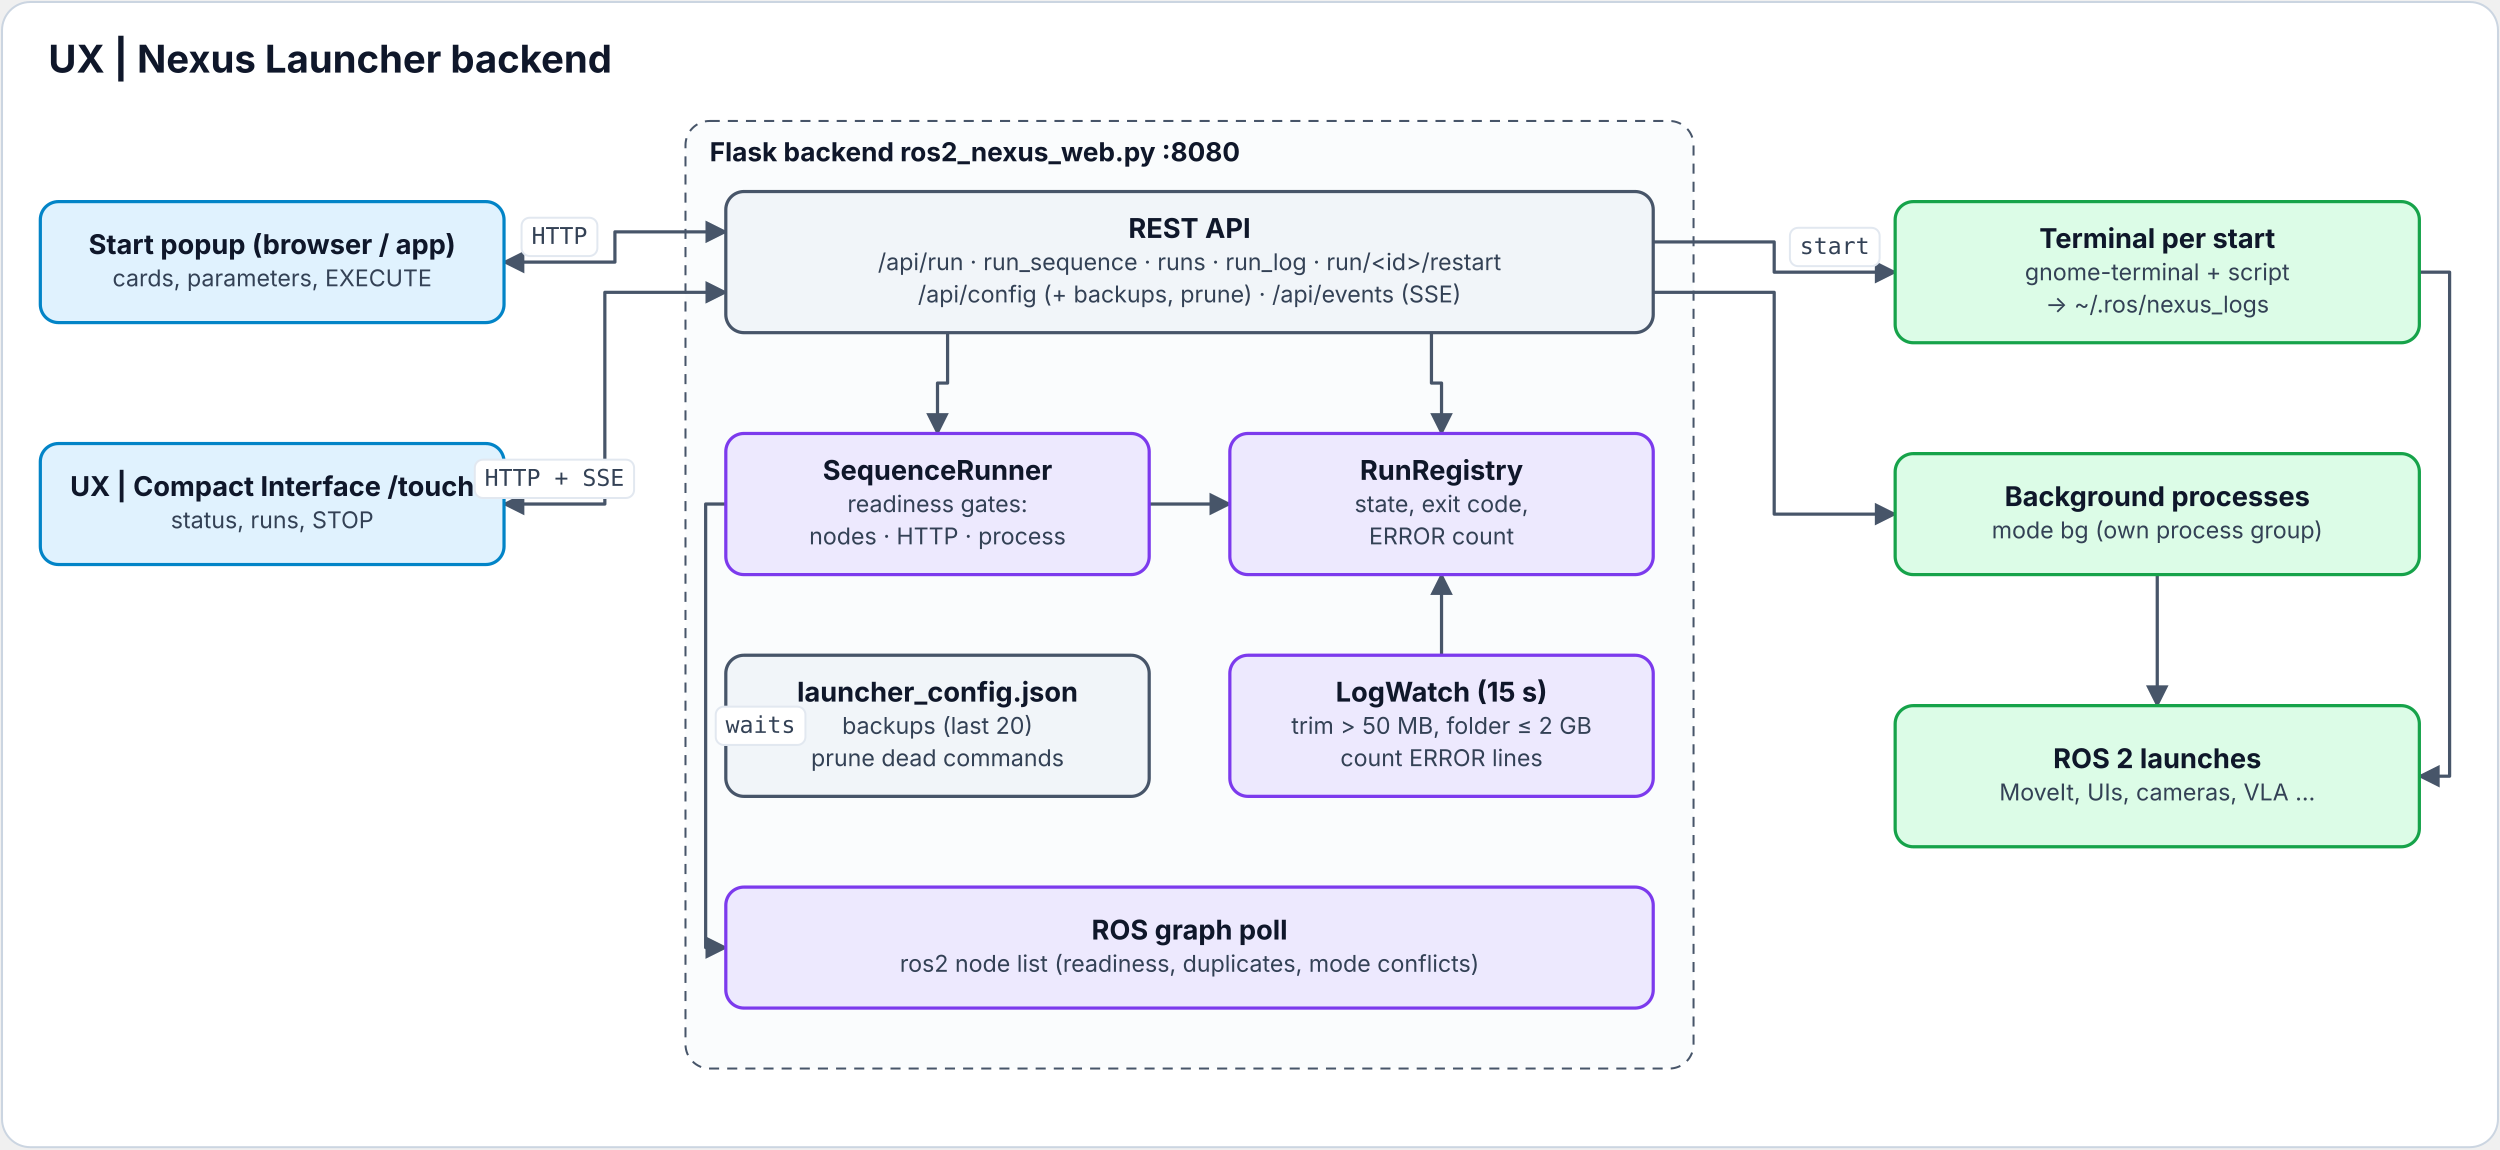
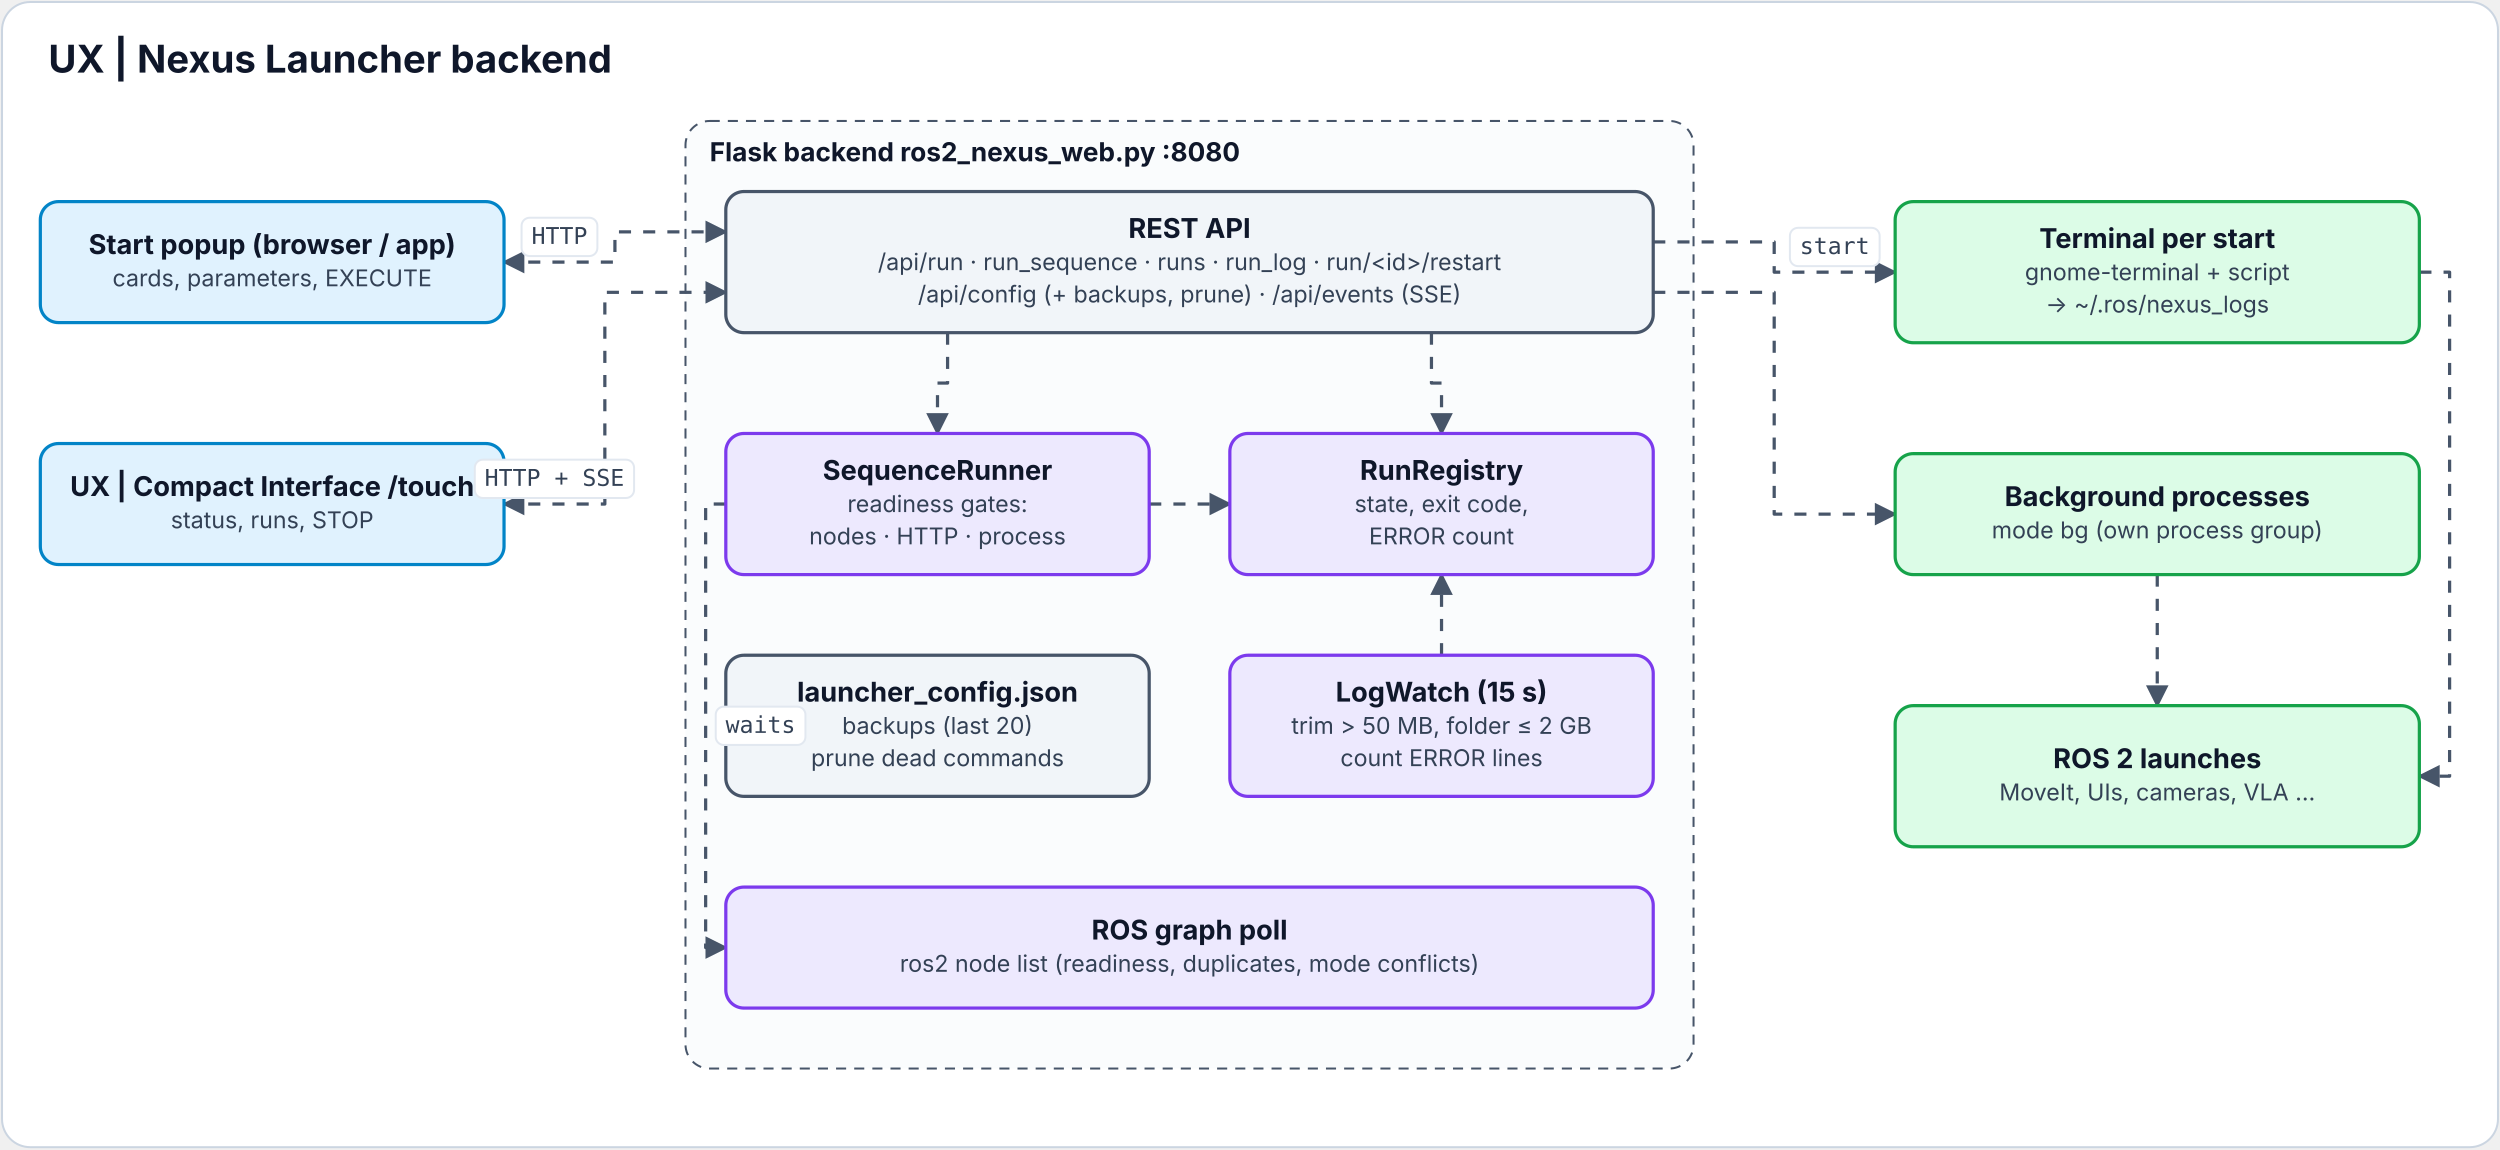
<svg xmlns="http://www.w3.org/2000/svg" viewBox="0 0 1240 570" width="1240" height="570" role="img" aria-label="UX | Nexus Launcher backend">
  <defs>
    <marker id="a" viewBox="0 0 10 10" refX="9" refY="5" markerWidth="7" markerHeight="7" orient="auto-start-reverse">
      <path d="M0,0 L10,5 L0,10 z" fill="#475569" />
    </marker>
  </defs>
  <rect x="1" y="1" width="1238" height="568" rx="14" fill="#ffffff" stroke="#cbd5e1" />
  <text x="24" y="36" font-family="Inter, Segoe UI, Helvetica, Arial, sans-serif" font-size="19" font-weight="700" fill="#0f172a">UX | Nexus Launcher backend</text>
  <rect x="340" y="60" width="500" height="470" rx="12" fill="#f1f5f9" fill-opacity="0.35" stroke="#475569" stroke-dasharray="5 4" />
  <text x="352" y="80" font-family="Inter, Segoe UI, Helvetica, Arial, sans-serif" font-size="13" font-weight="700" fill="#0f172a">Flask backend  ros2_nexus_web.py  :8080</text>
  <path d="M250.0,130.0 L305.0,130.0 L305.0,115.0 L360.0,115.0" fill="none" stroke="#475569" stroke-width="1.6" stroke-linejoin="round" marker-end="url(#a)" marker-start="url(#a)" />
  <path d="M250.0,250.0 L300.0,250.0 L300.0,145.0 L360.0,145.0" fill="none" stroke="#475569" stroke-width="1.6" stroke-linejoin="round" marker-end="url(#a)" marker-start="url(#a)" />
  <path d="M470.0,165.0 L470.0,190.0 L465.0,190.0 L465.0,215.0" fill="none" stroke="#475569" stroke-width="1.6" stroke-linejoin="round" marker-end="url(#a)" />
  <path d="M710.0,165.0 L710.0,190.0 L715.0,190.0 L715.0,215.0" fill="none" stroke="#475569" stroke-width="1.6" stroke-linejoin="round" marker-end="url(#a)" />
  <path d="M570.0,250.0 L590.0,250.0 L610.0,250.0" fill="none" stroke="#475569" stroke-width="1.6" stroke-linejoin="round" marker-end="url(#a)" />
  <path d="M360.0,250.0 L350.0,250.0 L350.0,470.0 L360.0,470.0" fill="none" stroke="#475569" stroke-width="1.6" stroke-linejoin="round" marker-end="url(#a)" />
  <path d="M715.0,325.0 L715.0,305.0 L715.0,285.0" fill="none" stroke="#475569" stroke-width="1.6" stroke-linejoin="round" marker-end="url(#a)" />
  <path d="M820.0,120.0 L880.0,120.0 L880.0,135.0 L940.0,135.0" fill="none" stroke="#475569" stroke-width="1.6" stroke-linejoin="round" marker-end="url(#a)" />
  <path d="M820.0,145.0 L880.0,145.0 L880.0,255.0 L940.0,255.0" fill="none" stroke="#475569" stroke-width="1.6" stroke-linejoin="round" marker-end="url(#a)" />
  <path d="M1200.0,135.0 L1215.0,135.0 L1215.0,385.0 L1200.0,385.0" fill="none" stroke="#475569" stroke-width="1.6" stroke-linejoin="round" marker-end="url(#a)" />
  <path d="M1070.0,285.0 L1070.0,320.0 L1070.0,350.0" fill="none" stroke="#475569" stroke-width="1.6" stroke-linejoin="round" marker-end="url(#a)" />
-   <rect x="20" y="100" width="230" height="60" rx="9" fill="#e0f2fe" stroke="#0284c7" stroke-width="1.6" />
-   <text x="135.0" y="126.0" font-family="Inter, Segoe UI, Helvetica, Arial, sans-serif" font-size="13.5" font-weight="700" text-anchor="middle" fill="#0f172a">Start popup (browser / app)</text>
-   <text x="135.0" y="142.0" font-family="Inter, Segoe UI, Helvetica, Arial, sans-serif" font-size="11.5" text-anchor="middle" fill="#334155">cards, parameters, EXECUTE</text>
-   <rect x="20" y="220" width="230" height="60" rx="9" fill="#e0f2fe" stroke="#0284c7" stroke-width="1.6" />
-   <text x="135.0" y="246.0" font-family="Inter, Segoe UI, Helvetica, Arial, sans-serif" font-size="13.5" font-weight="700" text-anchor="middle" fill="#0f172a">UX | Compact Interface /touch</text>
-   <text x="135.0" y="262.0" font-family="Inter, Segoe UI, Helvetica, Arial, sans-serif" font-size="11.5" text-anchor="middle" fill="#334155">status, runs, STOP</text>
-   <rect x="360" y="95" width="460" height="70" rx="9" fill="#f1f5f9" stroke="#475569" stroke-width="1.6" />
-   <text x="590.0" y="118.0" font-family="Inter, Segoe UI, Helvetica, Arial, sans-serif" font-size="13.5" font-weight="700" text-anchor="middle" fill="#0f172a">REST API</text>
-   <text x="590.0" y="134.0" font-family="Inter, Segoe UI, Helvetica, Arial, sans-serif" font-size="11.5" text-anchor="middle" fill="#334155">/api/run · run_sequence · runs · run_log · run/&lt;id&gt;/restart</text>
-   <text x="590.0" y="150.0" font-family="Inter, Segoe UI, Helvetica, Arial, sans-serif" font-size="11.5" text-anchor="middle" fill="#334155">/api/config (+ backups, prune) · /api/events (SSE)</text>
-   <rect x="360" y="215" width="210" height="70" rx="9" fill="#ede9fe" stroke="#7c3aed" stroke-width="1.6" />
-   <text x="465.0" y="238.0" font-family="Inter, Segoe UI, Helvetica, Arial, sans-serif" font-size="13.5" font-weight="700" text-anchor="middle" fill="#0f172a">SequenceRunner</text>
-   <text x="465.0" y="254.0" font-family="Inter, Segoe UI, Helvetica, Arial, sans-serif" font-size="11.5" text-anchor="middle" fill="#334155">readiness gates:</text>
-   <text x="465.0" y="270.0" font-family="Inter, Segoe UI, Helvetica, Arial, sans-serif" font-size="11.5" text-anchor="middle" fill="#334155">nodes · HTTP · process</text>
-   <rect x="610" y="215" width="210" height="70" rx="9" fill="#ede9fe" stroke="#7c3aed" stroke-width="1.6" />
-   <text x="715.0" y="238.0" font-family="Inter, Segoe UI, Helvetica, Arial, sans-serif" font-size="13.5" font-weight="700" text-anchor="middle" fill="#0f172a">RunRegistry</text>
-   <text x="715.0" y="254.0" font-family="Inter, Segoe UI, Helvetica, Arial, sans-serif" font-size="11.5" text-anchor="middle" fill="#334155">state, exit code,</text>
-   <text x="715.0" y="270.0" font-family="Inter, Segoe UI, Helvetica, Arial, sans-serif" font-size="11.5" text-anchor="middle" fill="#334155">ERROR count</text>
-   <rect x="610" y="325" width="210" height="70" rx="9" fill="#ede9fe" stroke="#7c3aed" stroke-width="1.6" />
-   <text x="715.0" y="348.0" font-family="Inter, Segoe UI, Helvetica, Arial, sans-serif" font-size="13.5" font-weight="700" text-anchor="middle" fill="#0f172a">LogWatch (15 s)</text>
-   <text x="715.0" y="364.0" font-family="Inter, Segoe UI, Helvetica, Arial, sans-serif" font-size="11.5" text-anchor="middle" fill="#334155">trim &gt; 50 MB, folder ≤ 2 GB</text>
-   <text x="715.0" y="380.0" font-family="Inter, Segoe UI, Helvetica, Arial, sans-serif" font-size="11.5" text-anchor="middle" fill="#334155">count ERROR lines</text>
-   <rect x="360" y="325" width="210" height="70" rx="9" fill="#f1f5f9" stroke="#475569" stroke-width="1.6" />
-   <text x="465.0" y="348.0" font-family="Inter, Segoe UI, Helvetica, Arial, sans-serif" font-size="13.5" font-weight="700" text-anchor="middle" fill="#0f172a">launcher_config.json</text>
-   <text x="465.0" y="364.0" font-family="Inter, Segoe UI, Helvetica, Arial, sans-serif" font-size="11.5" text-anchor="middle" fill="#334155">backups (last 20)</text>
-   <text x="465.0" y="380.0" font-family="Inter, Segoe UI, Helvetica, Arial, sans-serif" font-size="11.5" text-anchor="middle" fill="#334155">prune dead commands</text>
-   <rect x="360" y="440" width="460" height="60" rx="9" fill="#ede9fe" stroke="#7c3aed" stroke-width="1.6" />
-   <text x="590.0" y="466.0" font-family="Inter, Segoe UI, Helvetica, Arial, sans-serif" font-size="13.5" font-weight="700" text-anchor="middle" fill="#0f172a">ROS graph poll</text>
-   <text x="590.0" y="482.0" font-family="Inter, Segoe UI, Helvetica, Arial, sans-serif" font-size="11.5" text-anchor="middle" fill="#334155">ros2 node list (readiness, duplicates, mode conflicts)</text>
-   <rect x="940" y="100" width="260" height="70" rx="9" fill="#dcfce7" stroke="#16a34a" stroke-width="1.6" />
-   <text x="1070.0" y="123.0" font-family="Inter, Segoe UI, Helvetica, Arial, sans-serif" font-size="13.5" font-weight="700" text-anchor="middle" fill="#0f172a">Terminal per start</text>
-   <text x="1070.0" y="139.0" font-family="Inter, Segoe UI, Helvetica, Arial, sans-serif" font-size="11.5" text-anchor="middle" fill="#334155">gnome-terminal + script</text>
-   <text x="1070.0" y="155.0" font-family="Inter, Segoe UI, Helvetica, Arial, sans-serif" font-size="11.5" text-anchor="middle" fill="#334155">→ ~/.ros/nexus_logs</text>
-   <rect x="940" y="225" width="260" height="60" rx="9" fill="#dcfce7" stroke="#16a34a" stroke-width="1.6" />
-   <text x="1070.0" y="251.0" font-family="Inter, Segoe UI, Helvetica, Arial, sans-serif" font-size="13.5" font-weight="700" text-anchor="middle" fill="#0f172a">Background processes</text>
-   <text x="1070.0" y="267.0" font-family="Inter, Segoe UI, Helvetica, Arial, sans-serif" font-size="11.5" text-anchor="middle" fill="#334155">mode bg (own process group)</text>
-   <rect x="940" y="350" width="260" height="70" rx="9" fill="#dcfce7" stroke="#16a34a" stroke-width="1.6" />
-   <text x="1070.0" y="381.0" font-family="Inter, Segoe UI, Helvetica, Arial, sans-serif" font-size="13.5" font-weight="700" text-anchor="middle" fill="#0f172a">ROS 2 launches</text>
-   <text x="1070.0" y="397.0" font-family="Inter, Segoe UI, Helvetica, Arial, sans-serif" font-size="11.5" text-anchor="middle" fill="#334155">MoveIt, UIs, cameras, VLA …</text>
+   <g class="node">
+     <rect x="20" y="100" width="230" height="60" rx="9" fill="#e0f2fe" stroke="#0284c7" stroke-width="1.6" />
+     <text x="135.0" y="126.0" font-family="Inter, Segoe UI, Helvetica, Arial, sans-serif" font-size="13.5" font-weight="700" text-anchor="middle" fill="#0f172a">Start popup (browser / app)</text>
+     <text x="135.0" y="142.0" font-family="Inter, Segoe UI, Helvetica, Arial, sans-serif" font-size="11.5" text-anchor="middle" fill="#334155">cards, parameters, EXECUTE</text>
+   </g>
+   <g class="node">
+     <rect x="20" y="220" width="230" height="60" rx="9" fill="#e0f2fe" stroke="#0284c7" stroke-width="1.6" />
+     <text x="135.0" y="246.0" font-family="Inter, Segoe UI, Helvetica, Arial, sans-serif" font-size="13.5" font-weight="700" text-anchor="middle" fill="#0f172a">UX | Compact Interface /touch</text>
+     <text x="135.0" y="262.0" font-family="Inter, Segoe UI, Helvetica, Arial, sans-serif" font-size="11.5" text-anchor="middle" fill="#334155">status, runs, STOP</text>
+   </g>
+   <g class="node">
+     <rect x="360" y="95" width="460" height="70" rx="9" fill="#f1f5f9" stroke="#475569" stroke-width="1.6" />
+     <text x="590.0" y="118.0" font-family="Inter, Segoe UI, Helvetica, Arial, sans-serif" font-size="13.5" font-weight="700" text-anchor="middle" fill="#0f172a">REST API</text>
+     <text x="590.0" y="134.0" font-family="Inter, Segoe UI, Helvetica, Arial, sans-serif" font-size="11.5" text-anchor="middle" fill="#334155">/api/run · run_sequence · runs · run_log · run/&lt;id&gt;/restart</text>
+     <text x="590.0" y="150.0" font-family="Inter, Segoe UI, Helvetica, Arial, sans-serif" font-size="11.5" text-anchor="middle" fill="#334155">/api/config (+ backups, prune) · /api/events (SSE)</text>
+   </g>
+   <g class="node">
+     <rect x="360" y="215" width="210" height="70" rx="9" fill="#ede9fe" stroke="#7c3aed" stroke-width="1.6" />
+     <text x="465.0" y="238.0" font-family="Inter, Segoe UI, Helvetica, Arial, sans-serif" font-size="13.5" font-weight="700" text-anchor="middle" fill="#0f172a">SequenceRunner</text>
+     <text x="465.0" y="254.0" font-family="Inter, Segoe UI, Helvetica, Arial, sans-serif" font-size="11.5" text-anchor="middle" fill="#334155">readiness gates:</text>
+     <text x="465.0" y="270.0" font-family="Inter, Segoe UI, Helvetica, Arial, sans-serif" font-size="11.5" text-anchor="middle" fill="#334155">nodes · HTTP · process</text>
+   </g>
+   <g class="node">
+     <rect x="610" y="215" width="210" height="70" rx="9" fill="#ede9fe" stroke="#7c3aed" stroke-width="1.6" />
+     <text x="715.0" y="238.0" font-family="Inter, Segoe UI, Helvetica, Arial, sans-serif" font-size="13.5" font-weight="700" text-anchor="middle" fill="#0f172a">RunRegistry</text>
+     <text x="715.0" y="254.0" font-family="Inter, Segoe UI, Helvetica, Arial, sans-serif" font-size="11.5" text-anchor="middle" fill="#334155">state, exit code,</text>
+     <text x="715.0" y="270.0" font-family="Inter, Segoe UI, Helvetica, Arial, sans-serif" font-size="11.5" text-anchor="middle" fill="#334155">ERROR count</text>
+   </g>
+   <g class="node">
+     <rect x="610" y="325" width="210" height="70" rx="9" fill="#ede9fe" stroke="#7c3aed" stroke-width="1.6" />
+     <text x="715.0" y="348.0" font-family="Inter, Segoe UI, Helvetica, Arial, sans-serif" font-size="13.5" font-weight="700" text-anchor="middle" fill="#0f172a">LogWatch (15 s)</text>
+     <text x="715.0" y="364.0" font-family="Inter, Segoe UI, Helvetica, Arial, sans-serif" font-size="11.5" text-anchor="middle" fill="#334155">trim &gt; 50 MB, folder ≤ 2 GB</text>
+     <text x="715.0" y="380.0" font-family="Inter, Segoe UI, Helvetica, Arial, sans-serif" font-size="11.5" text-anchor="middle" fill="#334155">count ERROR lines</text>
+   </g>
+   <g class="node">
+     <rect x="360" y="325" width="210" height="70" rx="9" fill="#f1f5f9" stroke="#475569" stroke-width="1.6" />
+     <text x="465.0" y="348.0" font-family="Inter, Segoe UI, Helvetica, Arial, sans-serif" font-size="13.5" font-weight="700" text-anchor="middle" fill="#0f172a">launcher_config.json</text>
+     <text x="465.0" y="364.0" font-family="Inter, Segoe UI, Helvetica, Arial, sans-serif" font-size="11.5" text-anchor="middle" fill="#334155">backups (last 20)</text>
+     <text x="465.0" y="380.0" font-family="Inter, Segoe UI, Helvetica, Arial, sans-serif" font-size="11.5" text-anchor="middle" fill="#334155">prune dead commands</text>
+   </g>
+   <g class="node">
+     <rect x="360" y="440" width="460" height="60" rx="9" fill="#ede9fe" stroke="#7c3aed" stroke-width="1.6" />
+     <text x="590.0" y="466.0" font-family="Inter, Segoe UI, Helvetica, Arial, sans-serif" font-size="13.5" font-weight="700" text-anchor="middle" fill="#0f172a">ROS graph poll</text>
+     <text x="590.0" y="482.0" font-family="Inter, Segoe UI, Helvetica, Arial, sans-serif" font-size="11.5" text-anchor="middle" fill="#334155">ros2 node list (readiness, duplicates, mode conflicts)</text>
+   </g>
+   <g class="node">
+     <rect x="940" y="100" width="260" height="70" rx="9" fill="#dcfce7" stroke="#16a34a" stroke-width="1.6" />
+     <text x="1070.0" y="123.0" font-family="Inter, Segoe UI, Helvetica, Arial, sans-serif" font-size="13.5" font-weight="700" text-anchor="middle" fill="#0f172a">Terminal per start</text>
+     <text x="1070.0" y="139.0" font-family="Inter, Segoe UI, Helvetica, Arial, sans-serif" font-size="11.5" text-anchor="middle" fill="#334155">gnome-terminal + script</text>
+     <text x="1070.0" y="155.0" font-family="Inter, Segoe UI, Helvetica, Arial, sans-serif" font-size="11.5" text-anchor="middle" fill="#334155">→ ~/.ros/nexus_logs</text>
+   </g>
+   <g class="node">
+     <rect x="940" y="225" width="260" height="60" rx="9" fill="#dcfce7" stroke="#16a34a" stroke-width="1.6" />
+     <text x="1070.0" y="251.0" font-family="Inter, Segoe UI, Helvetica, Arial, sans-serif" font-size="13.5" font-weight="700" text-anchor="middle" fill="#0f172a">Background processes</text>
+     <text x="1070.0" y="267.0" font-family="Inter, Segoe UI, Helvetica, Arial, sans-serif" font-size="11.5" text-anchor="middle" fill="#334155">mode bg (own process group)</text>
+   </g>
+   <g class="node">
+     <rect x="940" y="350" width="260" height="70" rx="9" fill="#dcfce7" stroke="#16a34a" stroke-width="1.6" />
+     <text x="1070.0" y="381.0" font-family="Inter, Segoe UI, Helvetica, Arial, sans-serif" font-size="13.5" font-weight="700" text-anchor="middle" fill="#0f172a">ROS 2 launches</text>
+     <text x="1070.0" y="397.0" font-family="Inter, Segoe UI, Helvetica, Arial, sans-serif" font-size="11.5" text-anchor="middle" fill="#334155">MoveIt, UIs, cameras, VLA …</text>
+   </g>
  <rect x="258.7" y="108.0" width="37.6" height="19" rx="4" fill="#ffffff" stroke="#e2e8f0" />
  <text x="277.5" y="121.0" font-family="JetBrains Mono, Consolas, monospace" font-size="11.5" text-anchor="middle" fill="#334155">HTTP</text>
  <rect x="235.5" y="228.0" width="79.0" height="19" rx="4" fill="#ffffff" stroke="#e2e8f0" />
  <text x="275.0" y="241.0" font-family="JetBrains Mono, Consolas, monospace" font-size="11.5" text-anchor="middle" fill="#334155">HTTP + SSE</text>
  <rect x="355.0" y="350.5" width="44.5" height="19" rx="4" fill="#ffffff" stroke="#e2e8f0" />
  <text x="377.2" y="363.5" font-family="JetBrains Mono, Consolas, monospace" font-size="11.5" text-anchor="middle" fill="#334155">waits</text>
  <rect x="887.8" y="113.0" width="44.5" height="19" rx="4" fill="#ffffff" stroke="#e2e8f0" />
  <text x="910.0" y="126.0" font-family="JetBrains Mono, Consolas, monospace" font-size="11.5" text-anchor="middle" fill="#334155">start</text>
+   <style>
+         /* A: Dash-Animation für alle Verbindungen */
+         path {
+             stroke-dasharray: 6;
+             animation: dash 20s linear infinite;
+         }
+         @keyframes dash {
+             to { stroke-dashoffset: -100; }
+         }
+         
+         /* B: Hover-Effekte auf Gruppen/Knoten */
+         .node rect {
+             transition: filter 0.3s ease, transform 0.3s ease;
+             transform-origin: center;
+         }
+         .node:hover rect {
+             filter: brightness(1.1);
+         }
+         
+         /* C: Happy-Path in grasp_states hervorheben */
+         .happy-edge {
+             stroke: #0a7a6d !important;
+             stroke-width: 3px !important;
+             filter: drop-shadow(0 0 2px #0a7a6d);
+         }
+     </style>
</svg>
